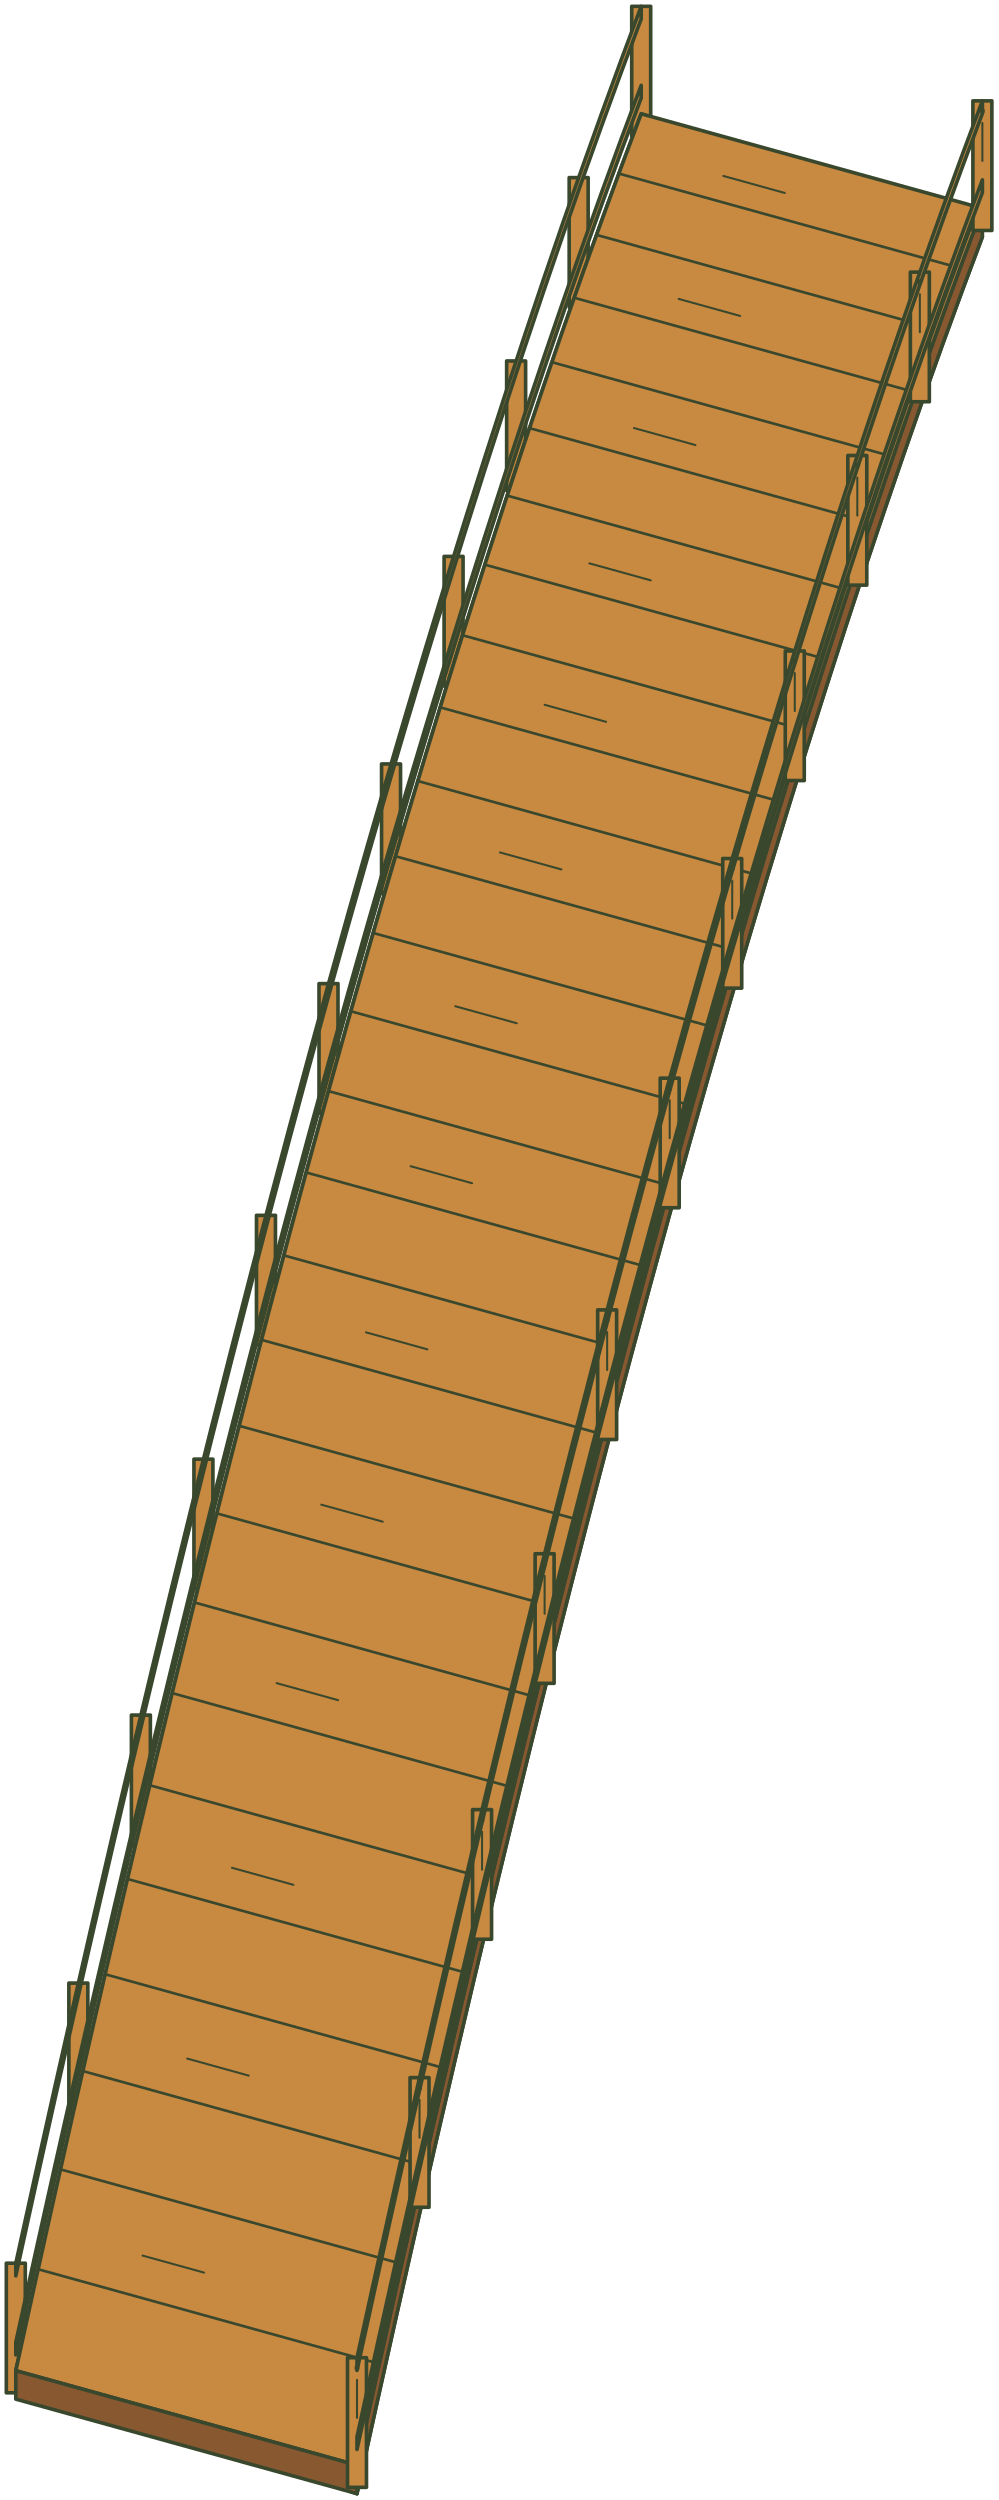
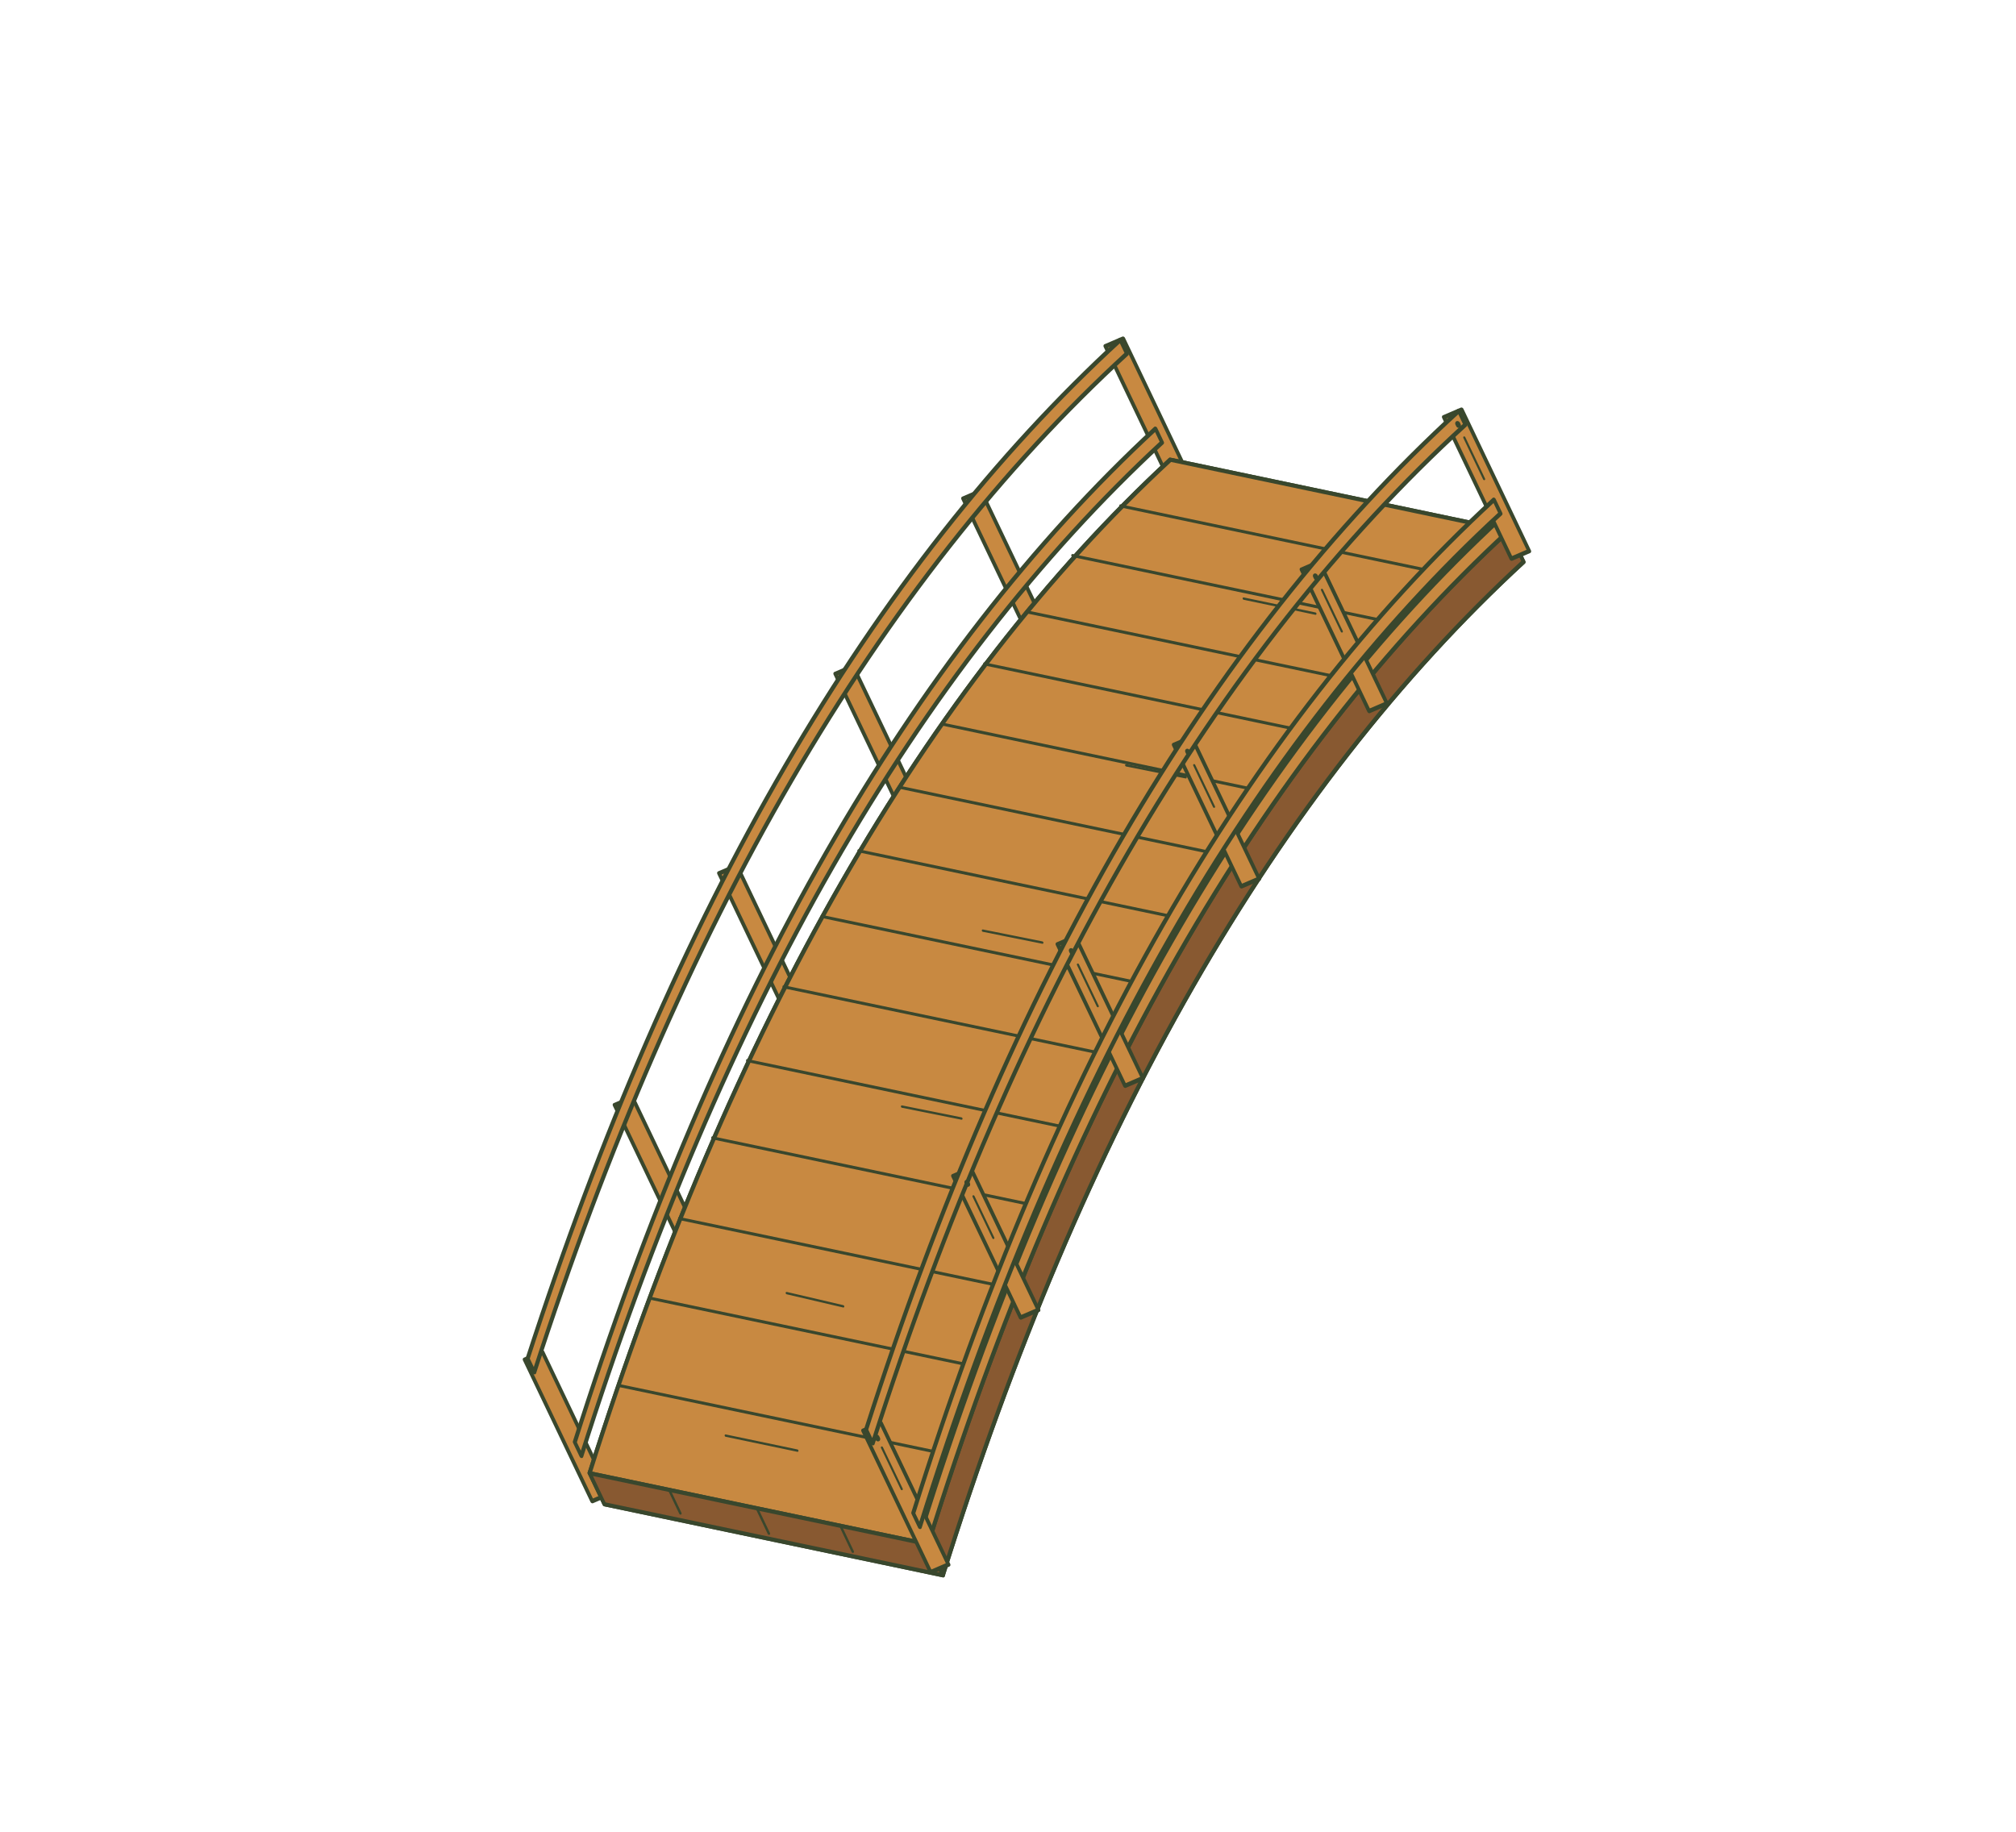
- <svg xmlns="http://www.w3.org/2000/svg" width="315.773" height="790.859" viewBox="881.034 3015.096 315.773 790.859" data-home-length-redraw="home-west-bridge">
-   <g stroke="#39472d" stroke-width="1.15" stroke-linejoin="round" stroke-linecap="round">
-     <path d="M883.034 3731.046 L889.034 3731.046 L889.034 3772.046 L883.034 3772.046 Z" fill="#c88941" data-post="-0.5:0" />
-     <path d="M902.818 3642.438 L908.818 3642.438 L908.818 3683.438 L902.818 3683.438 Z" fill="#c88941" data-post="-0.5:1" />
-     <path d="M922.602 3557.655 L928.602 3557.655 L928.602 3598.655 L922.602 3598.655 Z" fill="#c88941" data-post="-0.5:2" />
-     <path d="M942.386 3476.698 L948.386 3476.698 L948.386 3517.698 L942.386 3517.698 Z" fill="#c88941" data-post="-0.5:3" />
-     <path d="M962.17 3399.565 L968.17 3399.565 L968.17 3440.565 L962.17 3440.565 Z" fill="#c88941" data-post="-0.5:4" />
-     <path d="M981.954 3326.257 L987.954 3326.257 L987.954 3367.257 L981.954 3367.257 Z" fill="#c88941" data-post="-0.5:5" />
-     <path d="M1001.738 3256.775 L1007.738 3256.775 L1007.738 3297.775 L1001.738 3297.775 Z" fill="#c88941" data-post="-0.5:6" />
-     <path d="M1021.522 3191.118 L1027.522 3191.118 L1027.522 3232.118 L1021.522 3232.118 Z" fill="#c88941" data-post="-0.5:7" />
-     <path d="M1041.306 3129.285 L1047.306 3129.285 L1047.306 3170.285 L1041.306 3170.285 Z" fill="#c88941" data-post="-0.5:8" />
-     <path d="M1061.09 3071.278 L1067.09 3071.278 L1067.09 3112.278 L1061.09 3112.278 Z" fill="#c88941" data-post="-0.5:9" />
-     <path d="M1080.874 3017.096 L1086.874 3017.096 L1086.874 3058.096 L1080.874 3058.096 Z" fill="#c88941" data-post="-0.5:10" />
-     <path d="M886.034 3756.046 Q984.954 3303.444 1083.874 3042.096 L1083.874 3046.096 Q984.954 3307.444 886.034 3760.046 Z" fill="#c88941" />
-     <path d="M886.034 3731.046 Q984.954 3278.444 1083.874 3017.096 L1083.874 3021.096 Q984.954 3282.444 886.034 3735.046 Z" fill="#c88941" />
-     <path d="M886.034 3765.046 Q984.954 3312.444 1083.874 3051.096 L1191.806 3090.004 Q1092.886 3351.353 993.966 3803.954 Z" fill="#885931" />
-     <path d="M886.034 3765.046 Q984.954 3312.444 1083.874 3051.096 L1191.806 3081.004 Q1092.886 3342.353 993.966 3794.954 Z" fill="#c88941" data-deck="surface" />
-     <path d="M893.099 3732.961 L1001.032 3762.87" fill="none" stroke-width=".85" data-plank="1" />
-     <path d="M900.165 3701.364 L1008.098 3731.273" fill="none" stroke-width=".85" data-plank="2" />
-     <path d="M907.231 3670.255 L1015.163 3700.164" fill="none" stroke-width=".85" data-plank="3" />
-     <path d="M914.297 3639.634 L1022.229 3669.543" fill="none" stroke-width=".85" data-plank="4" />
-     <path d="M921.362 3609.501 L1029.295 3639.41" fill="none" stroke-width=".85" data-plank="5" />
-     <path d="M928.428 3579.856 L1036.361 3609.764" fill="none" stroke-width=".85" data-plank="6" />
-     <path d="M935.494 3550.698 L1043.426 3580.607" fill="none" stroke-width=".85" data-plank="7" />
-     <path d="M942.559 3522.029 L1050.492 3551.938" fill="none" stroke-width=".85" data-plank="8" />
-     <path d="M949.625 3493.847 L1057.558 3523.756" fill="none" stroke-width=".85" data-plank="9" />
-     <path d="M956.691 3466.153 L1064.623 3496.062" fill="none" stroke-width=".85" data-plank="10" />
-     <path d="M963.757 3438.948 L1071.689 3468.856" fill="none" stroke-width=".85" data-plank="11" />
-     <path d="M970.822 3412.23 L1078.755 3442.139" fill="none" stroke-width=".85" data-plank="12" />
-     <path d="M977.888 3386 L1085.821 3415.908" fill="none" stroke-width=".85" data-plank="13" />
-     <path d="M984.954 3360.257 L1092.886 3390.166" fill="none" stroke-width=".85" data-plank="14" />
-     <path d="M992.019 3335.003 L1099.952 3364.912" fill="none" stroke-width=".85" data-plank="15" />
-     <path d="M999.085 3310.237 L1107.018 3340.146" fill="none" stroke-width=".85" data-plank="16" />
-     <path d="M1006.151 3285.958 L1114.083 3315.867" fill="none" stroke-width=".85" data-plank="17" />
-     <path d="M1013.217 3262.168 L1121.149 3292.077" fill="none" stroke-width=".85" data-plank="18" />
-     <path d="M1020.282 3238.865 L1128.215 3268.774" fill="none" stroke-width=".85" data-plank="19" />
-     <path d="M1027.348 3216.05 L1135.281 3245.959" fill="none" stroke-width=".85" data-plank="20" />
-     <path d="M1034.414 3193.723 L1142.346 3223.632" fill="none" stroke-width=".85" data-plank="21" />
-     <path d="M1041.479 3171.884 L1149.412 3201.793" fill="none" stroke-width=".85" data-plank="22" />
-     <path d="M1048.545 3150.533 L1156.478 3180.442" fill="none" stroke-width=".85" data-plank="23" />
-     <path d="M1055.611 3129.67 L1163.543 3159.579" fill="none" stroke-width=".85" data-plank="24" />
-     <path d="M1062.677 3109.294 L1170.609 3139.203" fill="none" stroke-width=".85" data-plank="25" />
-     <path d="M1069.742 3089.407 L1177.675 3119.316" fill="none" stroke-width=".85" data-plank="26" />
-     <path d="M1076.808 3070.007 L1184.741 3099.916" fill="none" stroke-width=".85" data-plank="27" />
-     <path d="M926.147 3728.638 L945.575 3734.022" fill="none" stroke-width=".65" />
-     <path d="M940.278 3666.323 L959.706 3671.706" fill="none" stroke-width=".65" />
-     <path d="M954.41 3605.959 L973.838 3611.342" fill="none" stroke-width=".65" />
-     <path d="M968.541 3547.546 L987.969 3552.93" fill="none" stroke-width=".65" />
-     <path d="M982.673 3491.086 L1002.1 3496.469" fill="none" stroke-width=".65" />
-     <path d="M996.804 3436.576 L1016.232 3441.96" fill="none" stroke-width=".65" />
-     <path d="M1010.935 3384.019 L1030.363 3389.402" fill="none" stroke-width=".65" />
-     <path d="M1025.067 3333.413 L1044.495 3338.796" fill="none" stroke-width=".65" />
-     <path d="M1039.198 3284.758 L1058.626 3290.142" fill="none" stroke-width=".65" />
-     <path d="M1053.33 3238.055 L1072.758 3243.439" fill="none" stroke-width=".65" />
-     <path d="M1067.461 3193.304 L1086.889 3198.687" fill="none" stroke-width=".65" />
-     <path d="M1081.593 3150.504 L1101.02 3155.887" fill="none" stroke-width=".65" />
-     <path d="M1095.724 3109.655 L1115.152 3115.039" fill="none" stroke-width=".65" />
-     <path d="M1109.855 3070.759 L1129.283 3076.142" fill="none" stroke-width=".65" />
-     <path d="M993.966 3794.954 Q1092.886 3342.353 1191.806 3081.004 L1191.806 3090.004 Q1092.886 3351.353 993.966 3803.954 Z" fill="#885931" />
-     <path d="M993.966 3790.954 Q1092.886 3338.353 1191.806 3077.004 L1191.806 3081.004 Q1092.886 3342.353 993.966 3794.954 Z" fill="#c88941" />
-     <path d="M886.034 3765.046 L993.966 3794.954 L993.966 3803.954 L886.034 3774.046 Z" fill="#885931" />
-     <path d="M990.966 3760.954 L996.966 3760.954 L996.966 3801.954 L990.966 3801.954 Z" fill="#c88941" data-post="0.5:0" />
-     <path d="M1010.75 3672.347 L1016.75 3672.347 L1016.75 3713.347 L1010.75 3713.347 Z" fill="#c88941" data-post="0.5:1" />
-     <path d="M1030.534 3587.564 L1036.534 3587.564 L1036.534 3628.564 L1030.534 3628.564 Z" fill="#c88941" data-post="0.5:2" />
-     <path d="M1050.318 3506.606 L1056.318 3506.606 L1056.318 3547.606 L1050.318 3547.606 Z" fill="#c88941" data-post="0.5:3" />
-     <path d="M1070.102 3429.474 L1076.102 3429.474 L1076.102 3470.474 L1070.102 3470.474 Z" fill="#c88941" data-post="0.5:4" />
-     <path d="M1089.886 3356.166 L1095.886 3356.166 L1095.886 3397.166 L1089.886 3397.166 Z" fill="#c88941" data-post="0.5:5" />
-     <path d="M1109.67 3286.684 L1115.67 3286.684 L1115.67 3327.684 L1109.67 3327.684 Z" fill="#c88941" data-post="0.5:6" />
-     <path d="M1129.454 3221.026 L1135.454 3221.026 L1135.454 3262.026 L1129.454 3262.026 Z" fill="#c88941" data-post="0.5:7" />
-     <path d="M1149.238 3159.194 L1155.238 3159.194 L1155.238 3200.194 L1149.238 3200.194 Z" fill="#c88941" data-post="0.5:8" />
-     <path d="M1169.022 3101.187 L1175.022 3101.187 L1175.022 3142.187 L1169.022 3142.187 Z" fill="#c88941" data-post="0.5:9" />
-     <path d="M1188.806 3047.004 L1194.806 3047.004 L1194.806 3088.004 L1188.806 3088.004 Z" fill="#c88941" data-post="0.5:10" />
-     <path d="M993.966 3785.954 Q1092.886 3333.353 1191.806 3072.004 L1191.806 3076.004 Q1092.886 3337.353 993.966 3789.954 Z" fill="#c88941" />
-     <path d="M993.966 3760.954 Q1092.886 3308.353 1191.806 3047.004 L1191.806 3051.004 Q1092.886 3312.353 993.966 3764.954 Z" fill="#c88941" />
-     <path d="M993.966 3767.954 v12" fill="none" stroke-width=".65" />
-     <path d="M993.966 3763.954 v.4" fill="none" stroke-width="1.5" />
-     <path d="M1013.75 3679.347 v12" fill="none" stroke-width=".65" />
-     <path d="M1013.75 3675.347 v.4" fill="none" stroke-width="1.5" />
-     <path d="M1033.534 3594.564 v12" fill="none" stroke-width=".65" />
-     <path d="M1033.534 3590.564 v.4" fill="none" stroke-width="1.5" />
-     <path d="M1053.318 3513.606 v12" fill="none" stroke-width=".65" />
-     <path d="M1053.318 3509.606 v.4" fill="none" stroke-width="1.5" />
-     <path d="M1073.102 3436.474 v12" fill="none" stroke-width=".65" />
-     <path d="M1073.102 3432.474 v.4" fill="none" stroke-width="1.5" />
-     <path d="M1092.886 3363.166 v12" fill="none" stroke-width=".65" />
-     <path d="M1092.886 3359.166 v.4" fill="none" stroke-width="1.5" />
-     <path d="M1112.67 3293.684 v12" fill="none" stroke-width=".65" />
-     <path d="M1112.67 3289.684 v.4" fill="none" stroke-width="1.5" />
-     <path d="M1132.454 3228.026 v12" fill="none" stroke-width=".65" />
-     <path d="M1132.454 3224.026 v.4" fill="none" stroke-width="1.5" />
-     <path d="M1152.238 3166.194 v12" fill="none" stroke-width=".65" />
-     <path d="M1152.238 3162.194 v.4" fill="none" stroke-width="1.5" />
-     <path d="M1172.022 3108.187 v12" fill="none" stroke-width=".65" />
-     <path d="M1172.022 3104.187 v.4" fill="none" stroke-width="1.5" />
-     <path d="M1191.806 3054.004 v12" fill="none" stroke-width=".65" />
-     <path d="M1191.806 3050.004 v.4" fill="none" stroke-width="1.5" />
+ <svg xmlns="http://www.w3.org/2000/svg" width="673.785" height="612.151" viewBox="685.885 2907.903 673.785 612.151">
+   <g transform="matrix(0.9943 -0.4262 0.5501 1.1531 687.8851 3114.472)">
+     <g stroke="#39472d" stroke-width="1.15" stroke-linejoin="round" stroke-linecap="round">
+       <g fill="#c88941">
+         <path d="M46 232 L52 232 L52 273 L46 273 Z M105 180 L111 180 L111 221 L105 221 Z M165 135 L171 135 L171 176 L165 176 Z M224 99 L230 99 L230 140 L224 140 Z M283 70 L289 70 L289 111 L283 111 Z M343 48 L349 48 L349 89 L343 89 Z" />
+         <path d="M49 257 Q198 117 346 73 L346 77 Q198 121 49 261 Z" />
+         <path d="M47 232 Q198 92 348 48 L348 52 Q198 96 47 236 Z" />
+       </g>
+       <path fill="#885931" d="M49 266 Q198 126 346 82 L431 134 L431 143 Q282 187 134 327 L49 275 Z" />
+       <path fill="#c88941" d="M49 266 Q198 126 346 82 L431 134 Q282 178 134 318 Z" />
+       <path fill="none" stroke-width=".85" d="M69 248 L154 300 M89 230 L174 282 M108 214 L193 266 M128 198 L213 250 M148 183 L233 235 M168 169 L253 221 M188 156 L273 208 M207 144 L292 196 M227 133 L312 185 M247 122 L332 174 M267 112 L352 164 M286 104 L371 156 M306 95 L391 147 M326 88 L411 140" />
+       <path fill="none" stroke-width=".65" d="M92 271 L110 282 M128 243 L142 252 M185 210 L200 219 M231 176 L246 185 M293 151 L308 160 M348 123 L366 134" />
+       <path fill="#885931" d="M134 318 Q282 178 431 134 L431 143 Q282 187 134 327 Z" />
+       <path fill="#c88941" d="M134 314 Q282 174 431 130 L431 134 Q282 178 134 318 Z" />
+       <path fill="#885931" d="M49 266 L134 318 L134 327 L49 275 Z" />
+       <path fill="none" stroke-width=".75" d="M69 278 L69 285 M91 292 L91 299 M112 305 L112 312" />
+       <g fill="#c88941">
+         <path d="M131 284 L137 284 L137 325 L131 325 Z M190 232 L196 232 L196 273 L190 273 Z M250 187 L256 187 L256 228 L250 228 Z M309 151 L315 151 L315 192 L309 192 Z M368 122 L374 122 L374 163 L368 163 Z M428 100 L434 100 L434 141 L428 141 Z" />
+         <path d="M134 309 Q282 169 431 125 L431 129 Q282 173 134 313 Z" />
+         <path d="M132 284 Q282 144 433 100 L433 104 Q282 148 132 288 Z" />
+       </g>
+       <path fill="none" stroke-width=".65" d="M134 290 L134 302 M193 239 L193 251 M253 194 L253 206 M312 158 L312 170 M371 129 L371 141 M431 107 L431 119" />
+       <path fill="none" stroke-width="1.5" d="M134 287 L134 287.4 M193 235 L193 235.4 M253 190 L253 190.4 M312 154 L312 154.4 M371 125 L371 125.4 M431 103 L431 103.4" />
+     </g>
  </g>
</svg>
